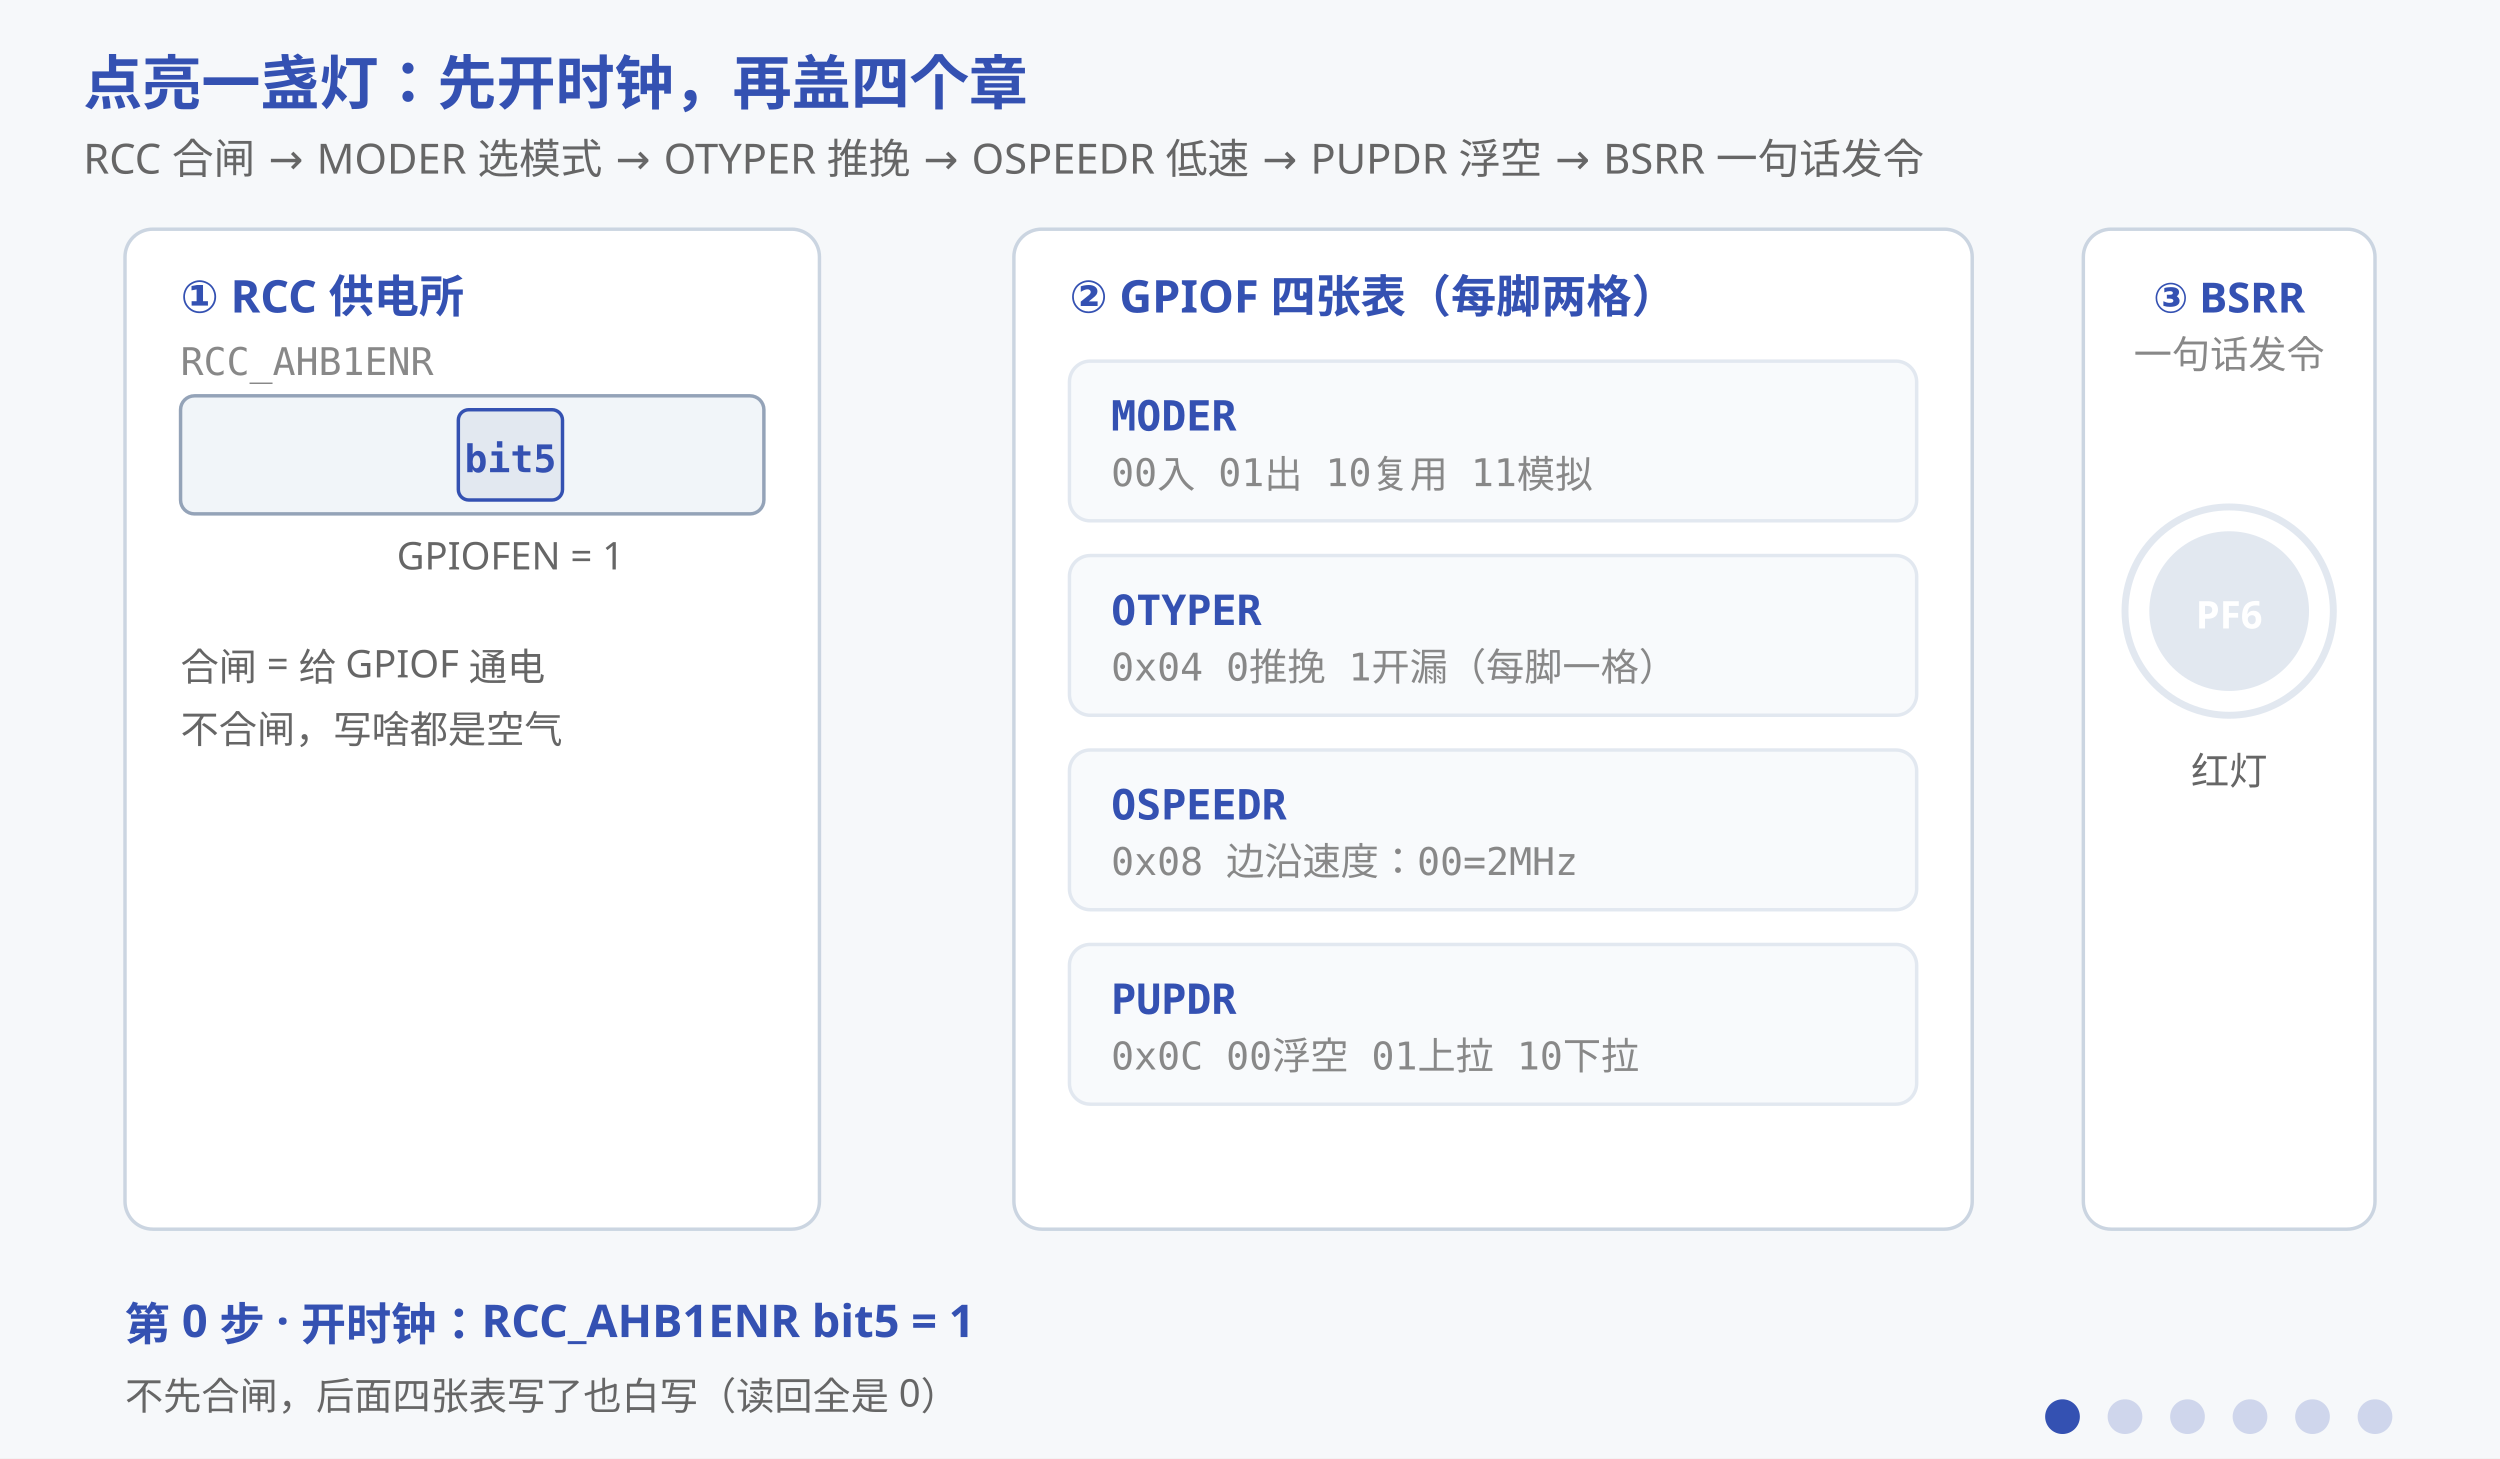
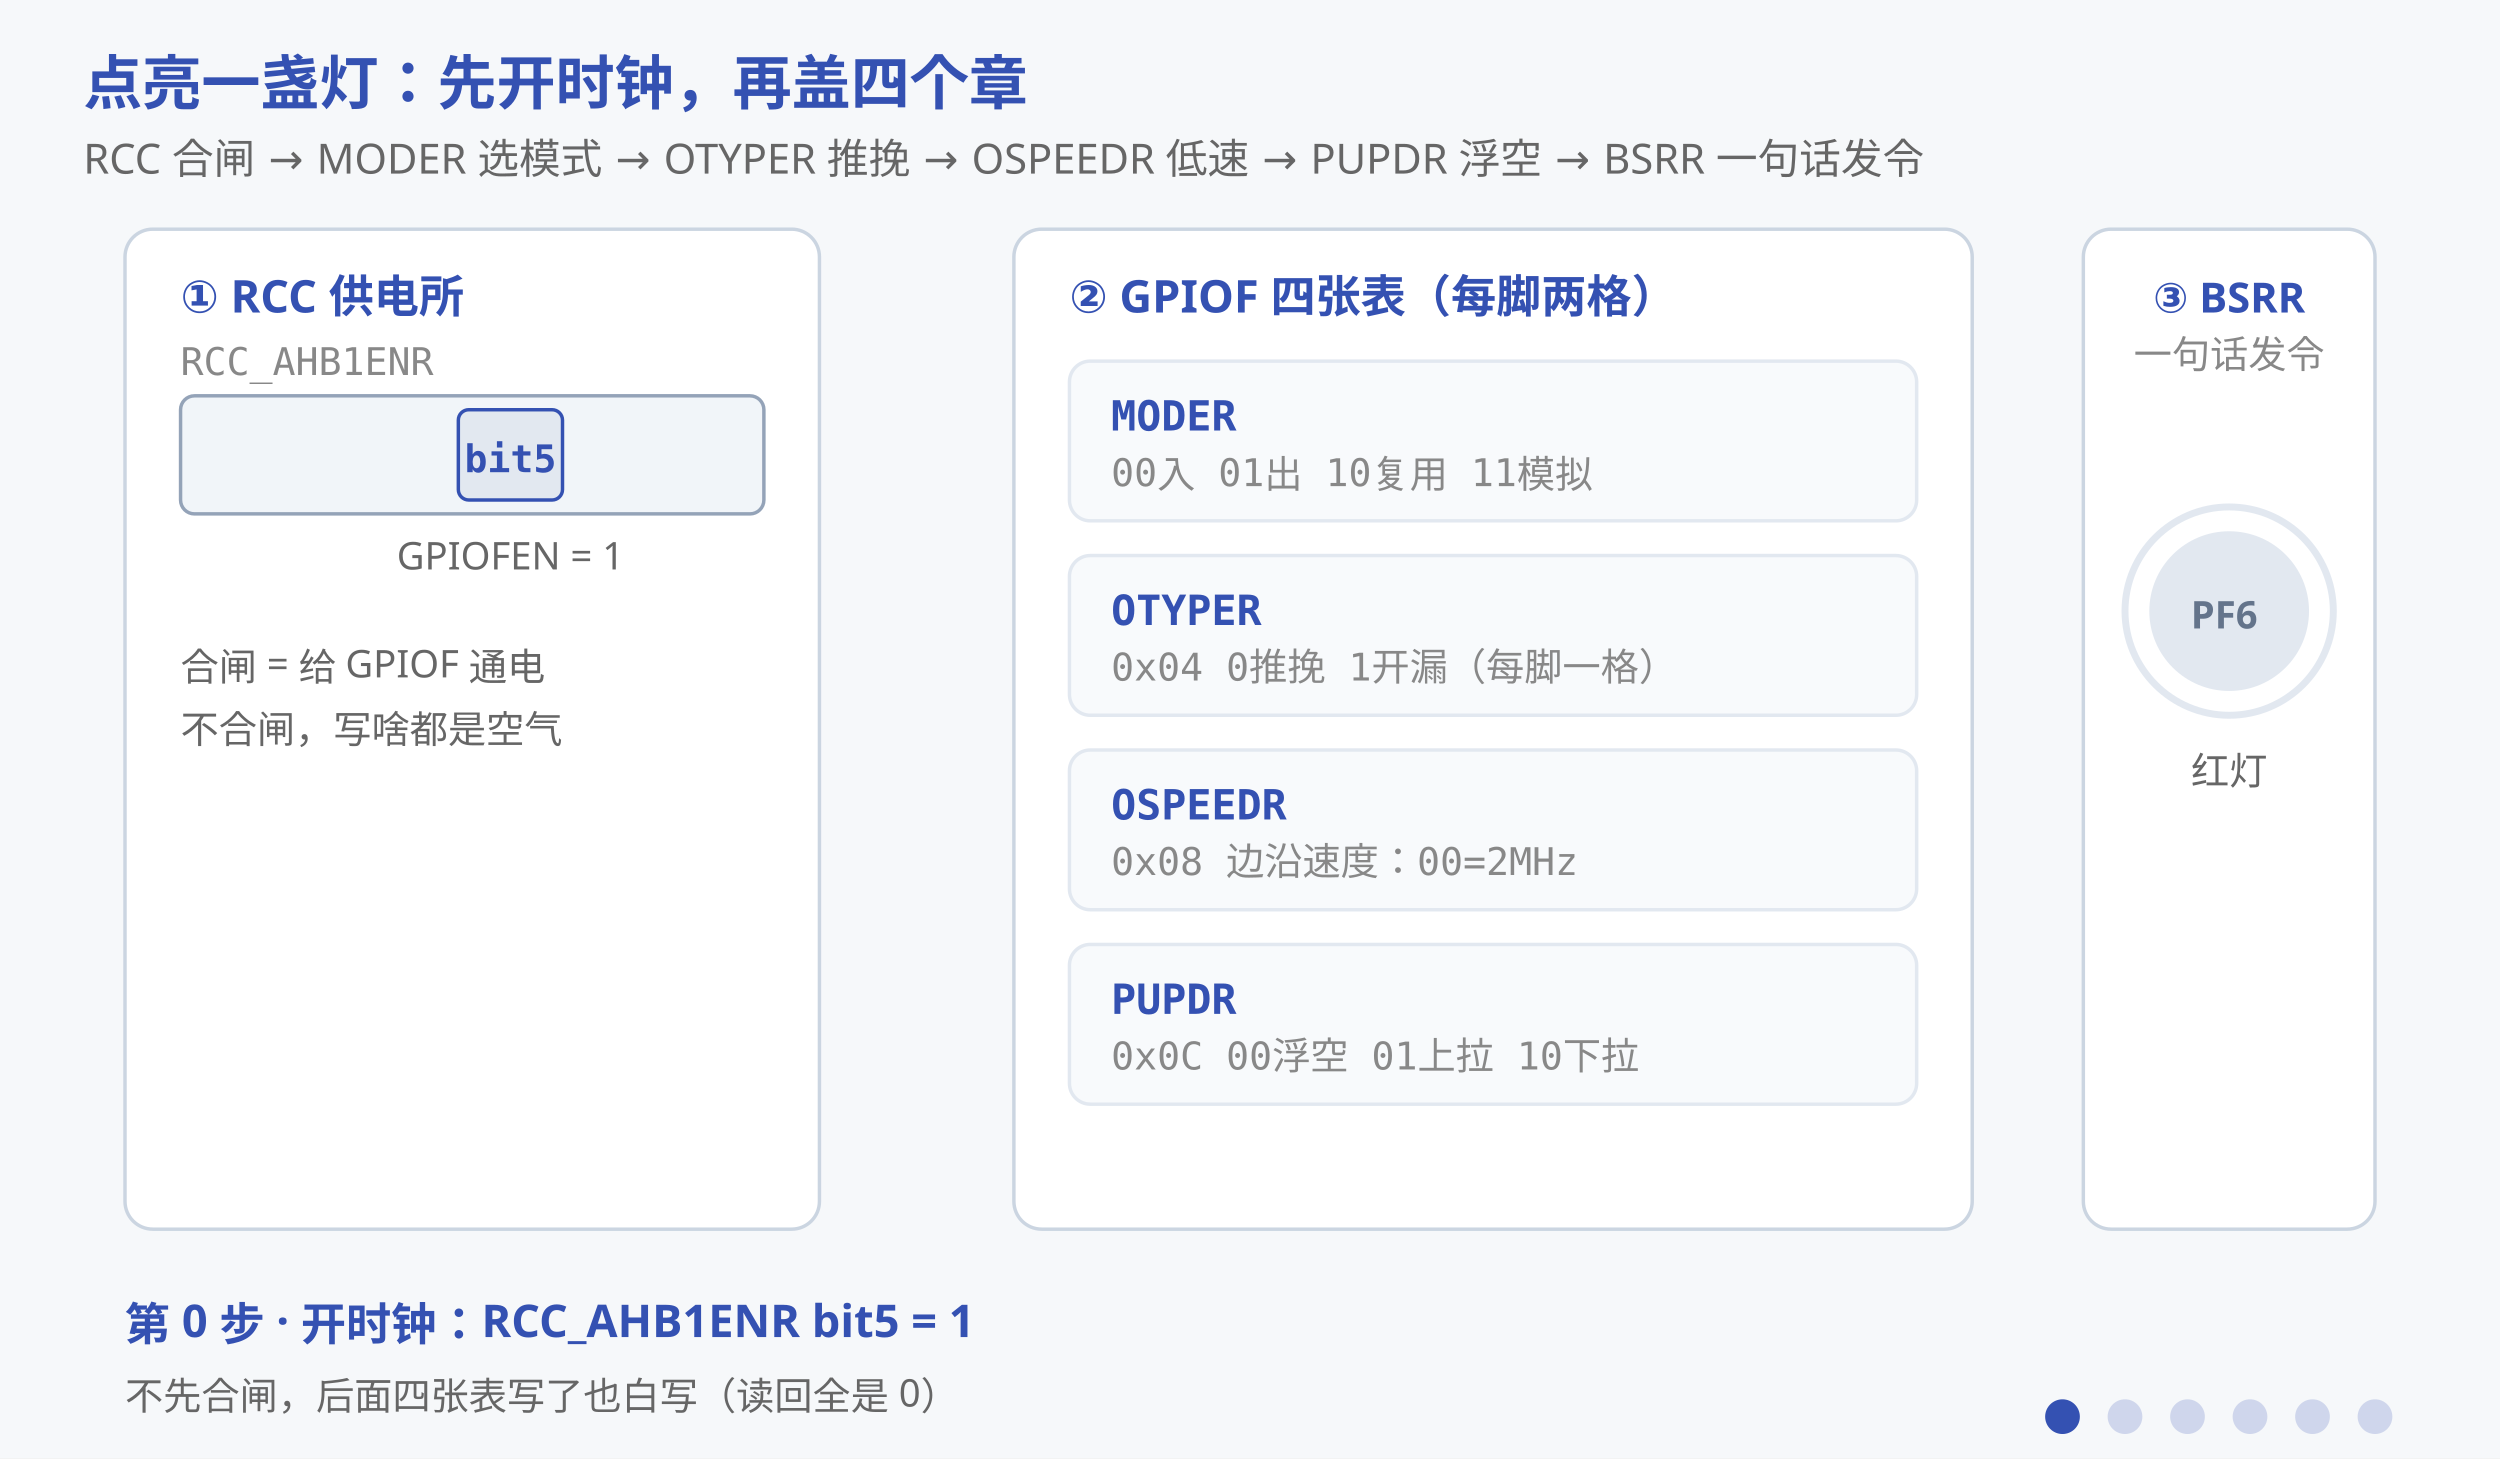
<svg xmlns="http://www.w3.org/2000/svg" viewBox="0 0 720 420" font-family="'Segoe UI','Microsoft YaHei',sans-serif">
  <rect width="720" height="420" fill="#f6f8fa" />
  <text x="24" y="30" font-size="17" font-weight="bold" fill="#3451b2">点亮一盏灯：先开时钟，再盖四个章</text>
  <text x="24" y="50" font-size="12" fill="#666">RCC 合闸 → MODER 选模式 → OTYPER 推挽 → OSPEEDR 低速 → PUPDR 浮空 → BSRR 一句话发令</text>
  <rect x="36" y="66" width="200" height="288" fill="#ffffff" stroke="#cbd5e1" rx="8" />
  <text x="52" y="90" font-size="13" font-weight="bold" fill="#3451b2">① RCC 供电所</text>
  <text x="52" y="108" font-size="11" fill="#888" font-family="Consolas,monospace">RCC_AHB1ENR</text>
  <rect x="52" y="114" width="168" height="34" fill="#f1f5f9" stroke="#94a3b8" rx="4" />
  <rect x="132" y="118" width="30" height="26" fill="#e2e8f0" stroke="#3451b2" rx="3" />
  <rect x="134" y="142" width="26" height="0" fill="#3eaf7c">
    <animate attributeName="y" values="142;142;120;120" keyTimes="0;0.02;0.06;1" dur="14s" repeatCount="indefinite" />
    <animate attributeName="height" values="0;0;22;22" keyTimes="0;0.02;0.06;1" dur="14s" repeatCount="indefinite" />
  </rect>
  <text x="147" y="136" font-size="11" font-weight="bold" fill="#3451b2" text-anchor="middle" font-family="Consolas,monospace">bit5</text>
  <text x="147" y="164" font-size="11" fill="#666" text-anchor="middle">GPIOFEN = 1</text>
  <text x="52" y="196" font-size="11" fill="#666">合闸 = 给 GPIOF 通电</text>
  <text x="52" y="214" font-size="11" fill="#666">不合闸，写啥都是空气</text>
  <path d="M236,131 L292,131" stroke="#cbd5e1" stroke-width="3" fill="none" pathLength="1000" stroke-dasharray="1000" stroke-dashoffset="1000">
    <animate attributeName="stroke" calcMode="discrete" values="#cbd5e1;#3eaf7c;#3eaf7c" keyTimes="0;0.04;1" dur="14s" repeatCount="indefinite" />
    <animate attributeName="stroke-dashoffset" values="1000;1000;0;0" keyTimes="0;0.04;0.11;1" dur="14s" repeatCount="indefinite" />
  </path>
  <circle cy="131" r="3" fill="#3eaf7c" opacity="0">
    <animate attributeName="opacity" calcMode="discrete" values="0;0;1;1" keyTimes="0;0.11;0.12;1" dur="14s" repeatCount="indefinite" />
    <animate attributeName="cx" values="236;292" dur="1.4s" repeatCount="indefinite" />
  </circle>
  <rect x="292" y="66" width="276" height="288" fill="#ffffff" stroke="#cbd5e1" rx="8" />
  <text x="308" y="90" font-size="13" font-weight="bold" fill="#3451b2">② GPIOF 四张表（每脚两格）</text>
  <g font-family="Consolas,monospace">
    <rect x="308" y="104" width="244" height="46" fill="#f8fafc" stroke="#e2e8f0" rx="6" />
    <text x="320" y="124" font-size="12" font-weight="bold" fill="#3451b2">MODER</text>
    <text x="320" y="140" font-size="11" fill="#888">00入 01出 10复用 11模拟</text>
    <g opacity="0">
      <animate attributeName="opacity" calcMode="discrete" values="0;1;1" keyTimes="0;0.15;1" dur="14s" repeatCount="indefinite" />
      <rect x="462" y="114" width="26" height="26" fill="#dbe7ff" stroke="#3451b2" rx="3" />
      <text x="475" y="132" font-size="13" font-weight="bold" fill="#3451b2" text-anchor="middle">0</text>
      <rect x="494" y="114" width="26" height="26" fill="#dbe7ff" stroke="#3451b2" rx="3" opacity="0">
        <animate attributeName="opacity" calcMode="discrete" values="0;1;1" keyTimes="0;0.19;1" dur="14s" repeatCount="indefinite" />
      </rect>
      <text x="507" y="132" font-size="13" font-weight="bold" fill="#3451b2" text-anchor="middle" opacity="0">1<animate attributeName="opacity" calcMode="discrete" values="0;1;1" keyTimes="0;0.19;1" dur="14s" repeatCount="indefinite" />
      </text>
      <text x="528" y="132" font-size="11" fill="#888" opacity="0">←[13:12]<animate attributeName="opacity" calcMode="discrete" values="0;1;1" keyTimes="0;0.22;1" dur="14s" repeatCount="indefinite" />
      </text>
    </g>
    <rect x="308" y="160" width="244" height="46" fill="#f8fafc" stroke="#e2e8f0" rx="6" />
    <text x="320" y="180" font-size="12" font-weight="bold" fill="#3451b2">OTYPER</text>
    <text x="320" y="196" font-size="11" fill="#888">0x04 0推挽 1开漏（每脚一格）</text>
    <g opacity="0">
      <animate attributeName="opacity" calcMode="discrete" values="0;1;1" keyTimes="0;0.30;1" dur="14s" repeatCount="indefinite" />
      <rect x="478" y="170" width="26" height="26" fill="#dbe7ff" stroke="#3451b2" rx="3" />
      <text x="491" y="188" font-size="13" font-weight="bold" fill="#3451b2" text-anchor="middle">0</text>
      <text x="512" y="188" font-size="11" fill="#888">←[6]</text>
    </g>
    <rect x="308" y="216" width="244" height="46" fill="#f8fafc" stroke="#e2e8f0" rx="6" />
    <text x="320" y="236" font-size="12" font-weight="bold" fill="#3451b2">OSPEEDR</text>
    <text x="320" y="252" font-size="11" fill="#888">0x08 边沿速度：00=2MHz</text>
    <g opacity="0">
      <animate attributeName="opacity" calcMode="discrete" values="0;1;1" keyTimes="0;0.45;1" dur="14s" repeatCount="indefinite" />
      <rect x="462" y="226" width="26" height="26" fill="#dbe7ff" stroke="#3451b2" rx="3" />
      <text x="475" y="244" font-size="13" font-weight="bold" fill="#3451b2" text-anchor="middle">0</text>
      <rect x="494" y="226" width="26" height="26" fill="#dbe7ff" stroke="#3451b2" rx="3" opacity="0">
        <animate attributeName="opacity" calcMode="discrete" values="0;1;1" keyTimes="0;0.49;1" dur="14s" repeatCount="indefinite" />
      </rect>
      <text x="507" y="244" font-size="13" font-weight="bold" fill="#3451b2" text-anchor="middle" opacity="0">0<animate attributeName="opacity" calcMode="discrete" values="0;1;1" keyTimes="0;0.49;1" dur="14s" repeatCount="indefinite" />
      </text>
    </g>
    <rect x="308" y="272" width="244" height="46" fill="#f8fafc" stroke="#e2e8f0" rx="6" />
    <text x="320" y="292" font-size="12" font-weight="bold" fill="#3451b2">PUPDR</text>
    <text x="320" y="308" font-size="11" fill="#888">0x0C 00浮空 01上拉 10下拉</text>
    <g opacity="0">
      <animate attributeName="opacity" calcMode="discrete" values="0;1;1" keyTimes="0;0.60;1" dur="14s" repeatCount="indefinite" />
      <rect x="462" y="282" width="26" height="26" fill="#dbe7ff" stroke="#3451b2" rx="3" />
      <text x="475" y="300" font-size="13" font-weight="bold" fill="#3451b2" text-anchor="middle">0</text>
      <rect x="494" y="282" width="26" height="26" fill="#dbe7ff" stroke="#3451b2" rx="3" opacity="0">
        <animate attributeName="opacity" calcMode="discrete" values="0;1;1" keyTimes="0;0.64;1" dur="14s" repeatCount="indefinite" />
      </rect>
      <text x="507" y="300" font-size="13" font-weight="bold" fill="#3451b2" text-anchor="middle" opacity="0">0<animate attributeName="opacity" calcMode="discrete" values="0;1;1" keyTimes="0;0.64;1" dur="14s" repeatCount="indefinite" />
      </text>
    </g>
  </g>
  <rect x="304" y="100" width="252" height="50" fill="none" stroke="#d97706" stroke-width="2.5" rx="8" opacity="0">
    <animate attributeName="opacity" calcMode="discrete" values="0;1;1;1;1;0;0" keyTimes="0;0.15;0.30;0.45;0.60;0.75;1" dur="14s" repeatCount="indefinite" />
    <animateTransform attributeName="transform" type="translate" calcMode="discrete" values="0 0;0 0;0 56;0 112;0 168;0 168;0 168" keyTimes="0;0.15;0.30;0.45;0.60;0.75;1" dur="14s" repeatCount="indefinite" />
  </rect>
  <path d="M568,190 L600,190" stroke="#cbd5e1" stroke-width="3" fill="none" pathLength="1000" stroke-dasharray="1000" stroke-dashoffset="1000">
    <animate attributeName="stroke" calcMode="discrete" values="#cbd5e1;#3eaf7c;#3eaf7c" keyTimes="0;0.75;1" dur="14s" repeatCount="indefinite" />
    <animate attributeName="stroke-dashoffset" values="1000;1000;0;0" keyTimes="0;0.75;0.80;1" dur="14s" repeatCount="indefinite" />
  </path>
  <rect x="600" y="66" width="84" height="288" fill="#ffffff" stroke="#cbd5e1" rx="8" />
  <text x="642" y="90" font-size="12" font-weight="bold" fill="#3451b2" text-anchor="middle">③ BSRR</text>
  <text x="642" y="106" font-size="11" fill="#888" text-anchor="middle">一句话发令</text>
  <circle cx="642" cy="176" r="30" fill="none" stroke="#e2e8f0" stroke-width="2" />
  <circle cx="642" cy="176" r="23" fill="#e2e8f0">
    <animate attributeName="fill" calcMode="discrete" values="#e2e8f0;#dc2626;#dc2626" keyTimes="0;0.75;1" dur="14s" repeatCount="indefinite" />
  </circle>
  <circle cx="642" cy="176" r="23" fill="none" stroke="#d97706" stroke-width="2" opacity="0">
    <animate attributeName="opacity" calcMode="discrete" values="0;1;1" keyTimes="0;0.75;1" dur="14s" repeatCount="indefinite" />
    <animate attributeName="r" values="23;33" dur="1.4s" repeatCount="indefinite" />
  </circle>
-   <text x="642" y="181" font-size="11" font-weight="bold" fill="#ffffff" text-anchor="middle">PF6</text>
+   <text x="642" y="181" font-size="11" font-weight="bold" fill="#64748b" text-anchor="middle">PF6
+     <animate attributeName="fill" calcMode="discrete" values="#64748b;#ffffff;#ffffff" keyTimes="0;0.75;1" dur="14s" repeatCount="indefinite" />
+   </text>
  <text x="642" y="226" font-size="11" fill="#666" text-anchor="middle">红灯</text>
  <g opacity="0">
    <animate attributeName="opacity" calcMode="discrete" values="0;1;1" keyTimes="0;0.75;1" dur="14s" repeatCount="indefinite" />
    <text x="642" y="252" font-size="11" fill="#d97706" text-anchor="middle" font-family="Consolas,monospace">BR6 = 1</text>
    <text x="642" y="268" font-size="11" fill="#d97706" text-anchor="middle">拉低 → 亮！</text>
  </g>
  <g font-size="13" font-weight="bold" fill="#3451b2">
    <g opacity="1">
      <animate attributeName="opacity" calcMode="discrete" values="1;0;0;0;0;0;0" keyTimes="0;0.15;0.30;0.45;0.60;0.75;1" dur="14s" repeatCount="indefinite" />
      <text x="36" y="386">第 0 步 · 开时钟：RCC_AHB1ENR bit5 = 1</text>
    </g>
    <g opacity="0">
      <animate attributeName="opacity" calcMode="discrete" values="0;1;0;0;0;0;0" keyTimes="0;0.15;0.30;0.45;0.60;0.75;1" dur="14s" repeatCount="indefinite" />
      <text x="36" y="386">章 ① · MODER[13:12] = 01：PF6 当通用输出</text>
    </g>
    <g opacity="0">
      <animate attributeName="opacity" calcMode="discrete" values="0;0;1;0;0;0;0" keyTimes="0;0.15;0.30;0.45;0.60;0.75;1" dur="14s" repeatCount="indefinite" />
      <text x="36" y="386">章 ② · OTYPER[6] = 0：推挽——能推能拉</text>
    </g>
    <g opacity="0">
      <animate attributeName="opacity" calcMode="discrete" values="0;0;0;1;0;0;0" keyTimes="0;0.15;0.30;0.45;0.60;0.75;1" dur="14s" repeatCount="indefinite" />
      <text x="36" y="386">章 ③ · OSPEEDR[13:12] = 00：2MHz，LED 不需要飙车</text>
    </g>
    <g opacity="0">
      <animate attributeName="opacity" calcMode="discrete" values="0;0;0;0;1;0;0" keyTimes="0;0.15;0.30;0.45;0.60;0.75;1" dur="14s" repeatCount="indefinite" />
      <text x="36" y="386">章 ④ · PUPDR[13:12] = 00：输出浮空，不拉上不拉下</text>
    </g>
    <g opacity="0">
      <animate attributeName="opacity" calcMode="discrete" values="0;0;0;0;0;1;1" keyTimes="0;0.15;0.30;0.45;0.60;0.75;1" dur="14s" repeatCount="indefinite" />
      <text x="36" y="386">发令 · BSRR 高 16 位写 1：原子拉低——共阳灯，低电平亮！</text>
    </g>
  </g>
  <g font-size="11" fill="#666">
    <g opacity="1">
      <animate attributeName="opacity" calcMode="discrete" values="1;0;0;0;0;0;0" keyTimes="0;0.15;0.30;0.45;0.60;0.75;1" dur="14s" repeatCount="indefinite" />
      <text x="36" y="406">不先合闸，后面四张表写了也白写（读回全是 0）</text>
    </g>
    <g opacity="0">
      <animate attributeName="opacity" calcMode="discrete" values="0;1;0;0;0;0;0" keyTimes="0;0.15;0.30;0.45;0.60;0.75;1" dur="14s" repeatCount="indefinite" />
      <text x="36" y="406">两位一格：先清零再置位，别动邻居的格子</text>
    </g>
    <g opacity="0">
      <animate attributeName="opacity" calcMode="discrete" values="0;0;1;0;0;0;0" keyTimes="0;0.15;0.30;0.45;0.60;0.75;1" dur="14s" repeatCount="indefinite" />
      <text x="36" y="406">开漏留给 I2C 那种"谁都能拉低"的总线（本章第三节）</text>
    </g>
    <g opacity="0">
      <animate attributeName="opacity" calcMode="discrete" values="0;0;0;1;0;0;0" keyTimes="0;0.15;0.30;0.45;0.60;0.75;1" dur="14s" repeatCount="indefinite" />
      <text x="36" y="406">速度越高 EMI 越猛，够用就好</text>
    </g>
    <g opacity="0">
      <animate attributeName="opacity" calcMode="discrete" values="0;0;0;0;1;0;0" keyTimes="0;0.15;0.30;0.45;0.60;0.75;1" dur="14s" repeatCount="indefinite" />
      <text x="36" y="406">上下拉是输入的配角（按键那节用）</text>
    </g>
    <g opacity="0">
      <animate attributeName="opacity" calcMode="discrete" values="0;0;0;0;0;1;1" keyTimes="0;0.15;0.30;0.45;0.60;0.75;1" dur="14s" repeatCount="indefinite" />
      <text x="36" y="406">四步配好，一句话点灯——接下来去 E01 实验见真章 →</text>
    </g>
  </g>
  <g transform="translate(594,408)" fill="#3451b2">
    <circle cx="0" cy="0" r="5" opacity="1">
      <animate attributeName="opacity" calcMode="discrete" values="1;0.2;0.2;0.2;0.2;0.2;0.2" keyTimes="0;0.15;0.30;0.45;0.60;0.75;1" dur="14s" repeatCount="indefinite" />
    </circle>
    <circle cx="18" cy="0" r="5" opacity="0.2">
      <animate attributeName="opacity" calcMode="discrete" values="0.2;1;0.2;0.2;0.2;0.2;0.2" keyTimes="0;0.15;0.30;0.45;0.60;0.75;1" dur="14s" repeatCount="indefinite" />
    </circle>
    <circle cx="36" cy="0" r="5" opacity="0.2">
      <animate attributeName="opacity" calcMode="discrete" values="0.2;0.2;1;0.2;0.2;0.2;0.2" keyTimes="0;0.15;0.30;0.45;0.60;0.75;1" dur="14s" repeatCount="indefinite" />
    </circle>
    <circle cx="54" cy="0" r="5" opacity="0.2">
      <animate attributeName="opacity" calcMode="discrete" values="0.2;0.2;0.2;1;0.2;0.2;0.2" keyTimes="0;0.15;0.30;0.45;0.60;0.75;1" dur="14s" repeatCount="indefinite" />
    </circle>
    <circle cx="72" cy="0" r="5" opacity="0.2">
      <animate attributeName="opacity" calcMode="discrete" values="0.2;0.2;0.2;0.2;1;0.2;0.2" keyTimes="0;0.15;0.30;0.45;0.60;0.75;1" dur="14s" repeatCount="indefinite" />
    </circle>
    <circle cx="90" cy="0" r="5" opacity="0.2">
      <animate attributeName="opacity" calcMode="discrete" values="0.2;0.2;0.2;0.2;0.2;1;1" keyTimes="0;0.15;0.30;0.45;0.60;0.75;1" dur="14s" repeatCount="indefinite" />
    </circle>
  </g>
</svg>
